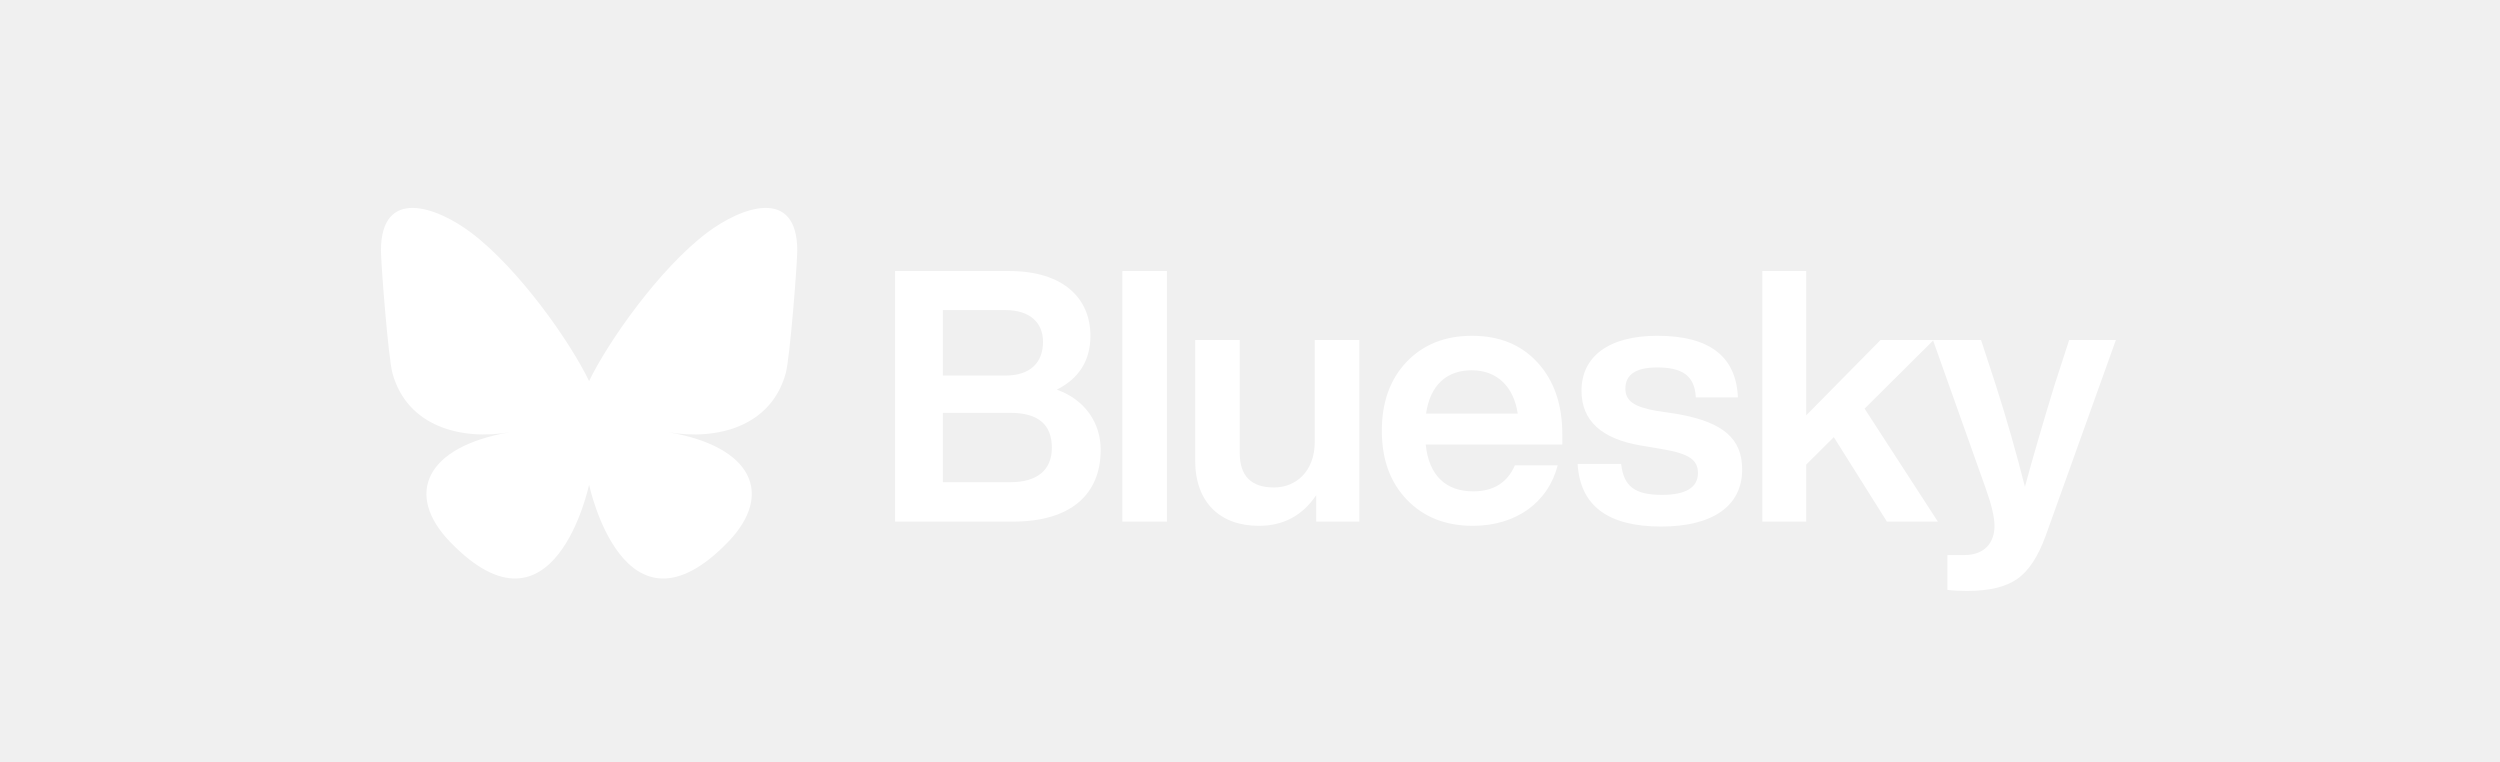
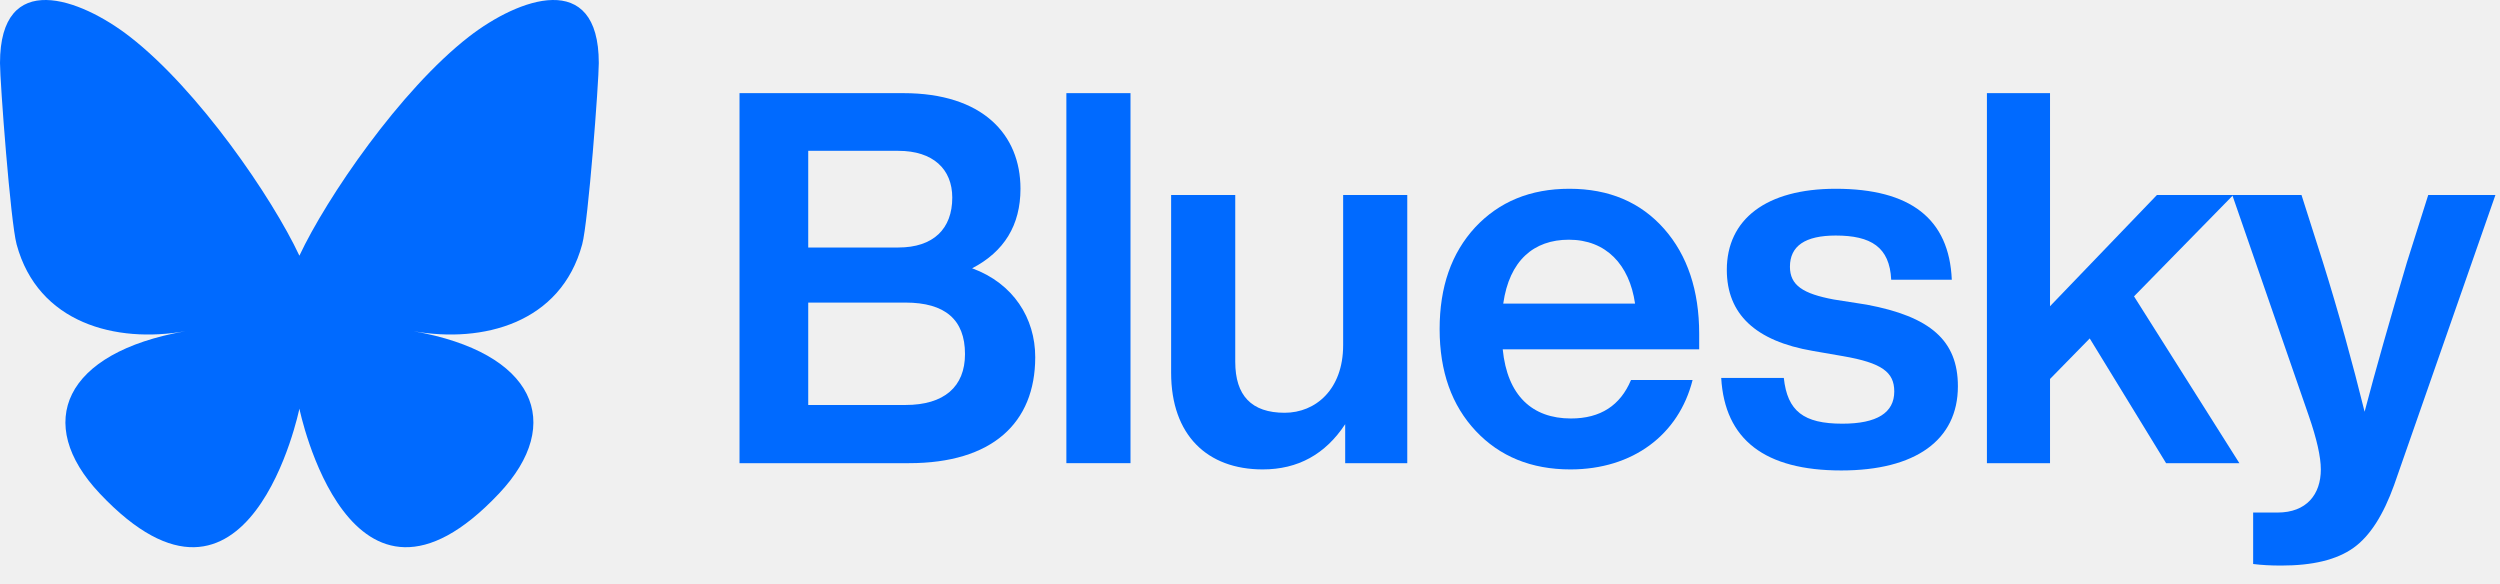
- <svg xmlns="http://www.w3.org/2000/svg" width="105" height="32" viewBox="0 0 105 32" fill="none">
-   <path d="M19.79 9.775C21.795 11.289 23.951 14.359 24.742 16.006C25.534 14.359 27.69 11.289 29.695 9.775C31.141 8.683 33.485 7.837 33.485 10.527C33.485 11.064 33.179 15.039 32.999 15.685C32.375 17.928 30.101 18.501 28.078 18.154C31.614 18.76 32.514 20.765 30.571 22.771C26.2 27.283 24.742 20.357 24.742 20.357C24.742 20.357 23.285 27.283 18.914 22.771C16.971 20.765 17.871 18.76 21.407 18.154C19.384 18.501 17.11 17.928 16.486 15.685C16.306 15.039 16 11.064 16 10.527C16 7.837 18.344 8.683 19.79 9.775Z" fill="white" />
-   <path d="M44.386 16.365C45.59 16.793 46.229 17.784 46.229 18.892C46.229 20.77 44.966 21.908 42.543 21.908H37.594V11.383H42.38C44.684 11.383 45.798 12.551 45.798 14.103C45.798 15.138 45.323 15.892 44.386 16.365ZM42.231 13.024H39.601V15.773H42.231C43.257 15.773 43.807 15.241 43.807 14.354C43.807 13.541 43.242 13.024 42.231 13.024ZM39.601 20.252H42.439C43.569 20.252 44.178 19.735 44.178 18.804C44.178 17.828 43.599 17.34 42.439 17.34H39.601V20.252Z" fill="white" />
-   <path d="M49.011 21.908H47.139V11.383H49.011V21.908Z" fill="white" />
-   <path d="M55.22 18.552V14.28H57.093V21.908H55.28V20.799C54.7 21.657 53.898 22.085 52.872 22.085C51.252 22.085 50.197 21.11 50.197 19.336V14.28H52.069V19.025C52.069 19.986 52.545 20.474 53.511 20.474C54.418 20.474 55.22 19.809 55.22 18.552Z" fill="white" />
-   <path d="M65.617 18.227V18.671H59.88C60.014 19.986 60.742 20.637 61.871 20.637C62.733 20.637 63.313 20.267 63.625 19.543H65.424C65.022 21.095 63.685 22.085 61.857 22.085C60.712 22.085 59.791 21.716 59.092 20.991C58.394 20.267 58.037 19.306 58.037 18.094C58.037 16.897 58.379 15.936 59.077 15.197C59.776 14.472 60.682 14.103 61.827 14.103C62.986 14.103 63.908 14.487 64.591 15.241C65.275 15.995 65.617 17 65.617 18.227ZM61.812 15.552C60.786 15.552 60.073 16.143 59.895 17.37H63.744C63.581 16.261 62.897 15.552 61.812 15.552Z" fill="white" />
-   <path d="M69.767 22.115C67.538 22.115 66.364 21.243 66.26 19.484H68.088C68.192 20.43 68.667 20.785 69.797 20.785C70.808 20.785 71.313 20.474 71.313 19.868C71.313 19.321 70.956 19.055 69.812 18.863L68.935 18.715C67.255 18.434 66.423 17.665 66.423 16.409C66.423 14.975 67.568 14.103 69.604 14.103C71.788 14.103 72.918 14.96 72.992 16.69H71.224C71.179 15.758 70.629 15.433 69.604 15.433C68.712 15.433 68.266 15.729 68.266 16.32C68.266 16.852 68.653 17.089 69.544 17.252L70.51 17.399C72.368 17.739 73.171 18.419 73.171 19.72C73.171 21.258 71.922 22.115 69.767 22.115Z" fill="white" />
-   <path d="M81.39 21.908H79.25L77.02 18.36L75.861 19.513V21.908H74.018V11.383H75.861V17.444L78.982 14.28H81.212L78.313 17.163L81.39 21.908Z" fill="white" />
-   <path d="M86.281 16.202L86.905 14.28H88.867L85.909 22.529C85.597 23.372 85.21 23.978 84.72 24.318C84.23 24.658 83.531 24.82 82.609 24.82C82.297 24.82 82.03 24.805 81.792 24.776V23.312H82.505C83.353 23.312 83.769 22.795 83.769 22.085C83.769 21.731 83.65 21.213 83.412 20.548L81.183 14.28H83.204L83.828 16.187C84.289 17.621 84.69 19.04 85.047 20.445C85.374 19.232 85.79 17.813 86.281 16.202Z" fill="white" />
+ <svg xmlns="http://www.w3.org/2000/svg" width="120" height="28" viewBox="0 0 120 28" fill="none">
+   <path d="M6.23 1.759C9.526 4.314 13.07 9.494 14.371 12.274C15.673 9.494 19.217 4.314 22.512 1.759C24.89 -0.084 28.742 -1.511 28.742 3.028C28.742 3.935 28.239 10.643 27.944 11.732C26.918 15.518 23.18 16.484 19.854 15.899C25.667 16.921 27.146 20.305 23.952 23.69C16.767 31.304 14.371 19.616 14.371 19.616C14.371 19.616 11.976 31.304 4.79 23.69C1.597 20.305 3.076 16.921 8.889 15.899C5.563 16.484 1.824 15.518 0.798 11.732C0.503 10.643 0 3.935 0 3.028C0 -1.511 3.853 -0.084 6.23 1.759Z" fill="#006AFF" />
+   <path d="M46.662 12.878C48.641 13.601 49.691 15.273 49.691 17.143C49.691 20.312 47.615 22.232 43.633 22.232H35.497V4.471H43.364C47.151 4.471 48.983 6.442 48.983 9.061C48.983 10.807 48.201 12.08 46.662 12.878ZM43.12 7.24H38.795V11.88H43.12C44.805 11.88 45.709 10.982 45.709 9.485C45.709 8.113 44.781 7.24 43.12 7.24ZM38.795 19.439H43.462C45.318 19.439 46.32 18.565 46.32 16.994C46.32 15.347 45.367 14.524 43.462 14.524H38.795V19.439Z" fill="#006AFF" />
+   <path d="M54.264 22.232H51.186V4.471H54.264V22.232Z" fill="#006AFF" />
+   <path d="M64.471 16.57V9.36H67.549V22.232H64.569V20.361C63.616 21.808 62.297 22.532 60.611 22.532C57.948 22.532 56.214 20.885 56.214 17.892V9.36H59.292V17.368C59.292 18.989 60.074 19.813 61.662 19.813C63.152 19.813 64.471 18.69 64.471 16.57Z" fill="#006AFF" />
+   <path d="M81.561 16.021V16.769H72.131C72.351 18.989 73.548 20.087 75.405 20.087C76.822 20.087 77.775 19.463 78.288 18.241H81.244C80.584 20.86 78.385 22.532 75.38 22.532C73.499 22.532 71.984 21.908 70.836 20.686C69.688 19.463 69.102 17.842 69.102 15.796C69.102 13.776 69.663 12.154 70.812 10.907C71.96 9.685 73.45 9.061 75.331 9.061C77.237 9.061 78.752 9.71 79.876 10.982C80.999 12.254 81.561 13.95 81.561 16.021ZM75.307 11.506C73.621 11.506 72.449 12.504 72.155 14.574H78.483C78.214 12.703 77.091 11.506 75.307 11.506Z" fill="#006AFF" />
+   <path d="M88.384 22.582C84.719 22.582 82.789 21.11 82.618 18.141H85.623C85.794 19.738 86.576 20.337 88.433 20.337C90.094 20.337 90.925 19.813 90.925 18.79C90.925 17.867 90.339 17.418 88.457 17.094L87.016 16.844C84.255 16.37 82.887 15.073 82.887 12.953C82.887 10.533 84.768 9.061 88.115 9.061C91.707 9.061 93.564 10.508 93.686 13.427H90.778C90.705 11.855 89.801 11.306 88.115 11.306C86.65 11.306 85.917 11.805 85.917 12.803C85.917 13.701 86.552 14.1 88.018 14.375L89.606 14.624C92.66 15.198 93.979 16.345 93.979 18.541C93.979 21.135 91.927 22.582 88.384 22.582Z" fill="#006AFF" />
+   <path d="M107.49 22.232H103.972L100.307 16.245L98.401 18.191V22.232H95.372V4.471H98.401V14.699L103.532 9.36H107.197L102.433 14.225L107.49 22.232Z" fill="#006AFF" />
+   <path d="M115.529 12.603L116.555 9.36H119.78L114.918 23.28C114.405 24.702 113.77 25.725 112.964 26.299C112.158 26.872 111.009 27.147 109.495 27.147C108.982 27.147 108.542 27.122 108.151 27.072V24.602H109.324C110.716 24.602 111.4 23.729 111.4 22.532C111.4 21.933 111.205 21.06 110.814 19.937L107.149 9.36H110.472L111.498 12.579C112.255 14.998 112.915 17.393 113.501 19.763C114.039 17.717 114.723 15.322 115.529 12.603Z" fill="#006AFF" />
</svg>
